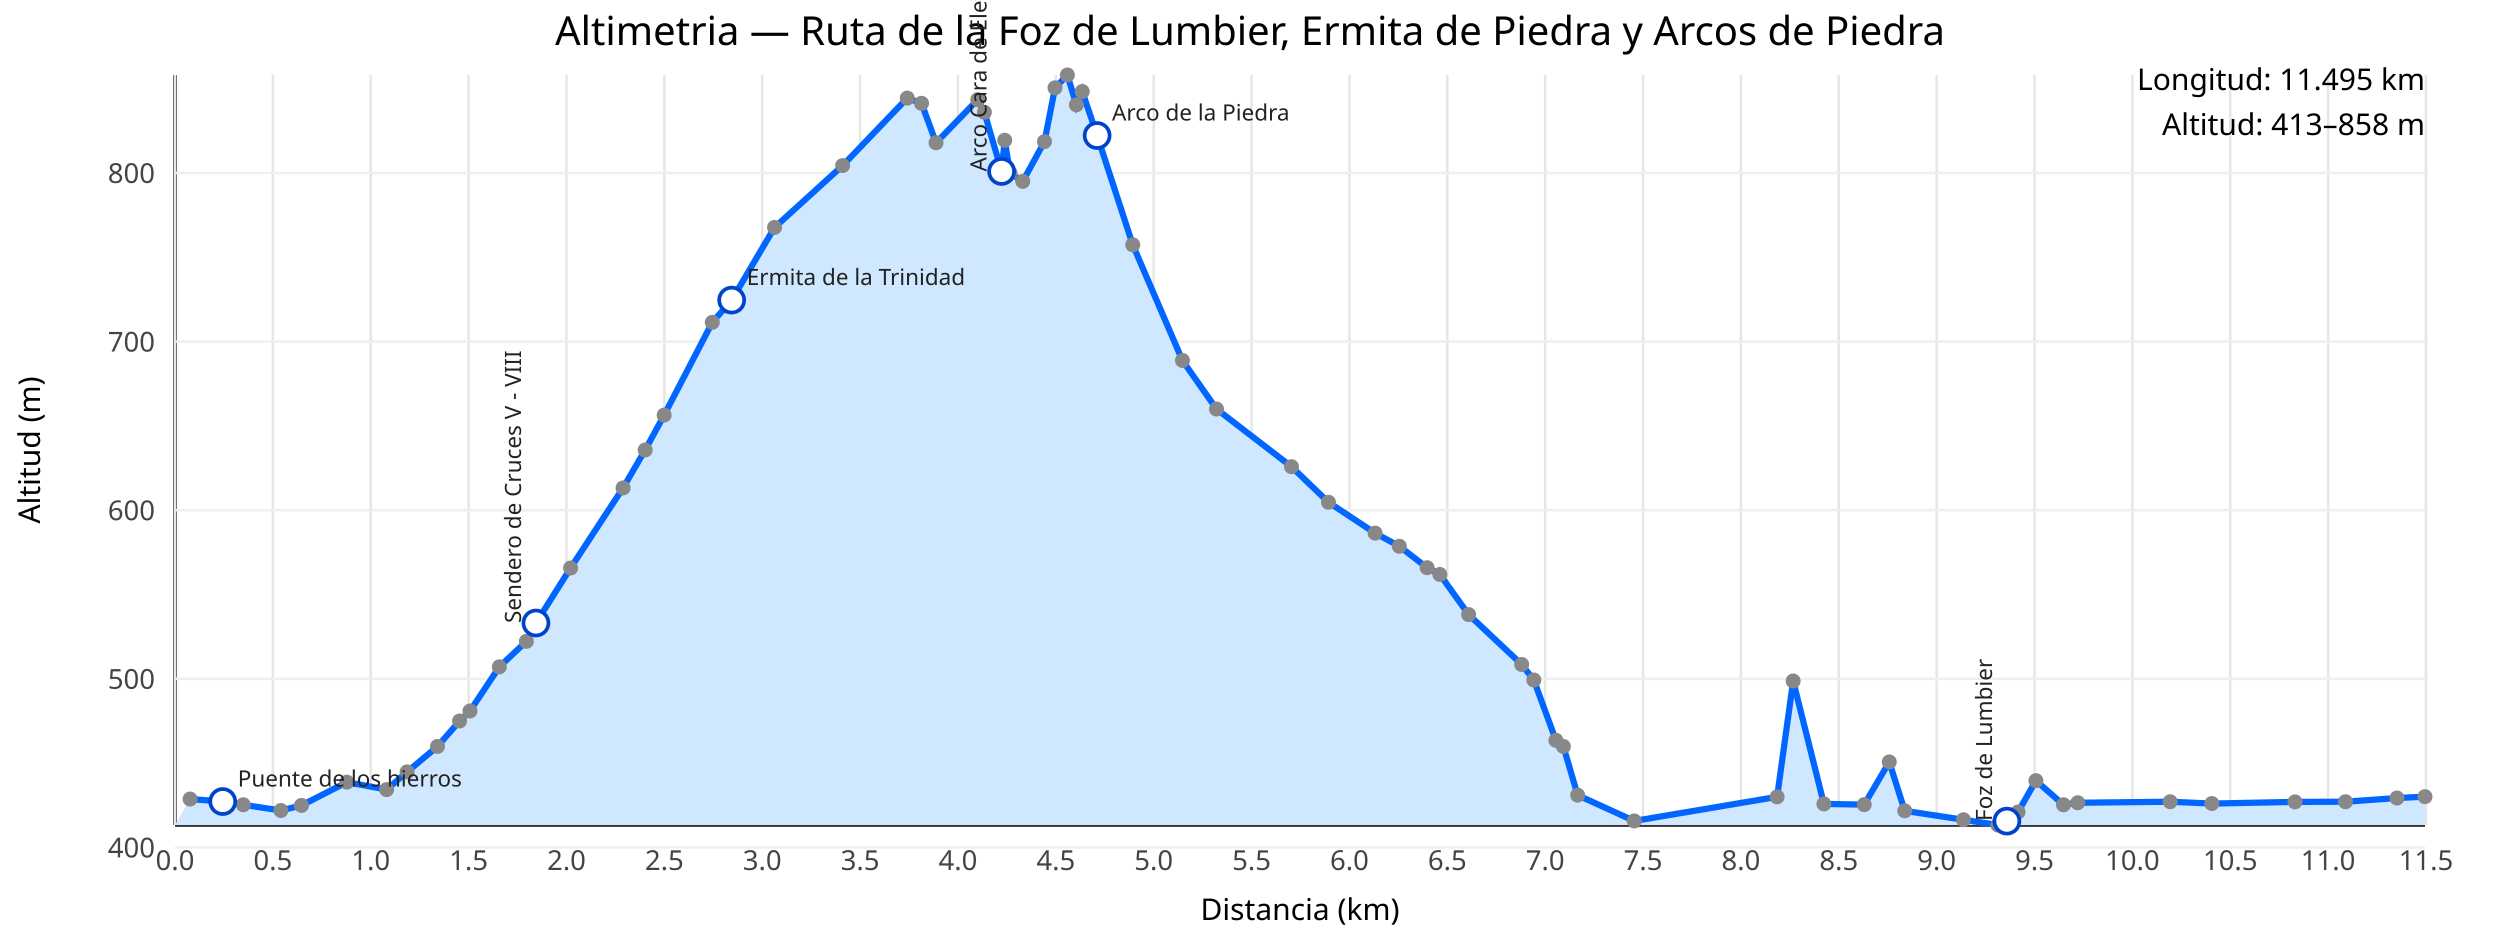
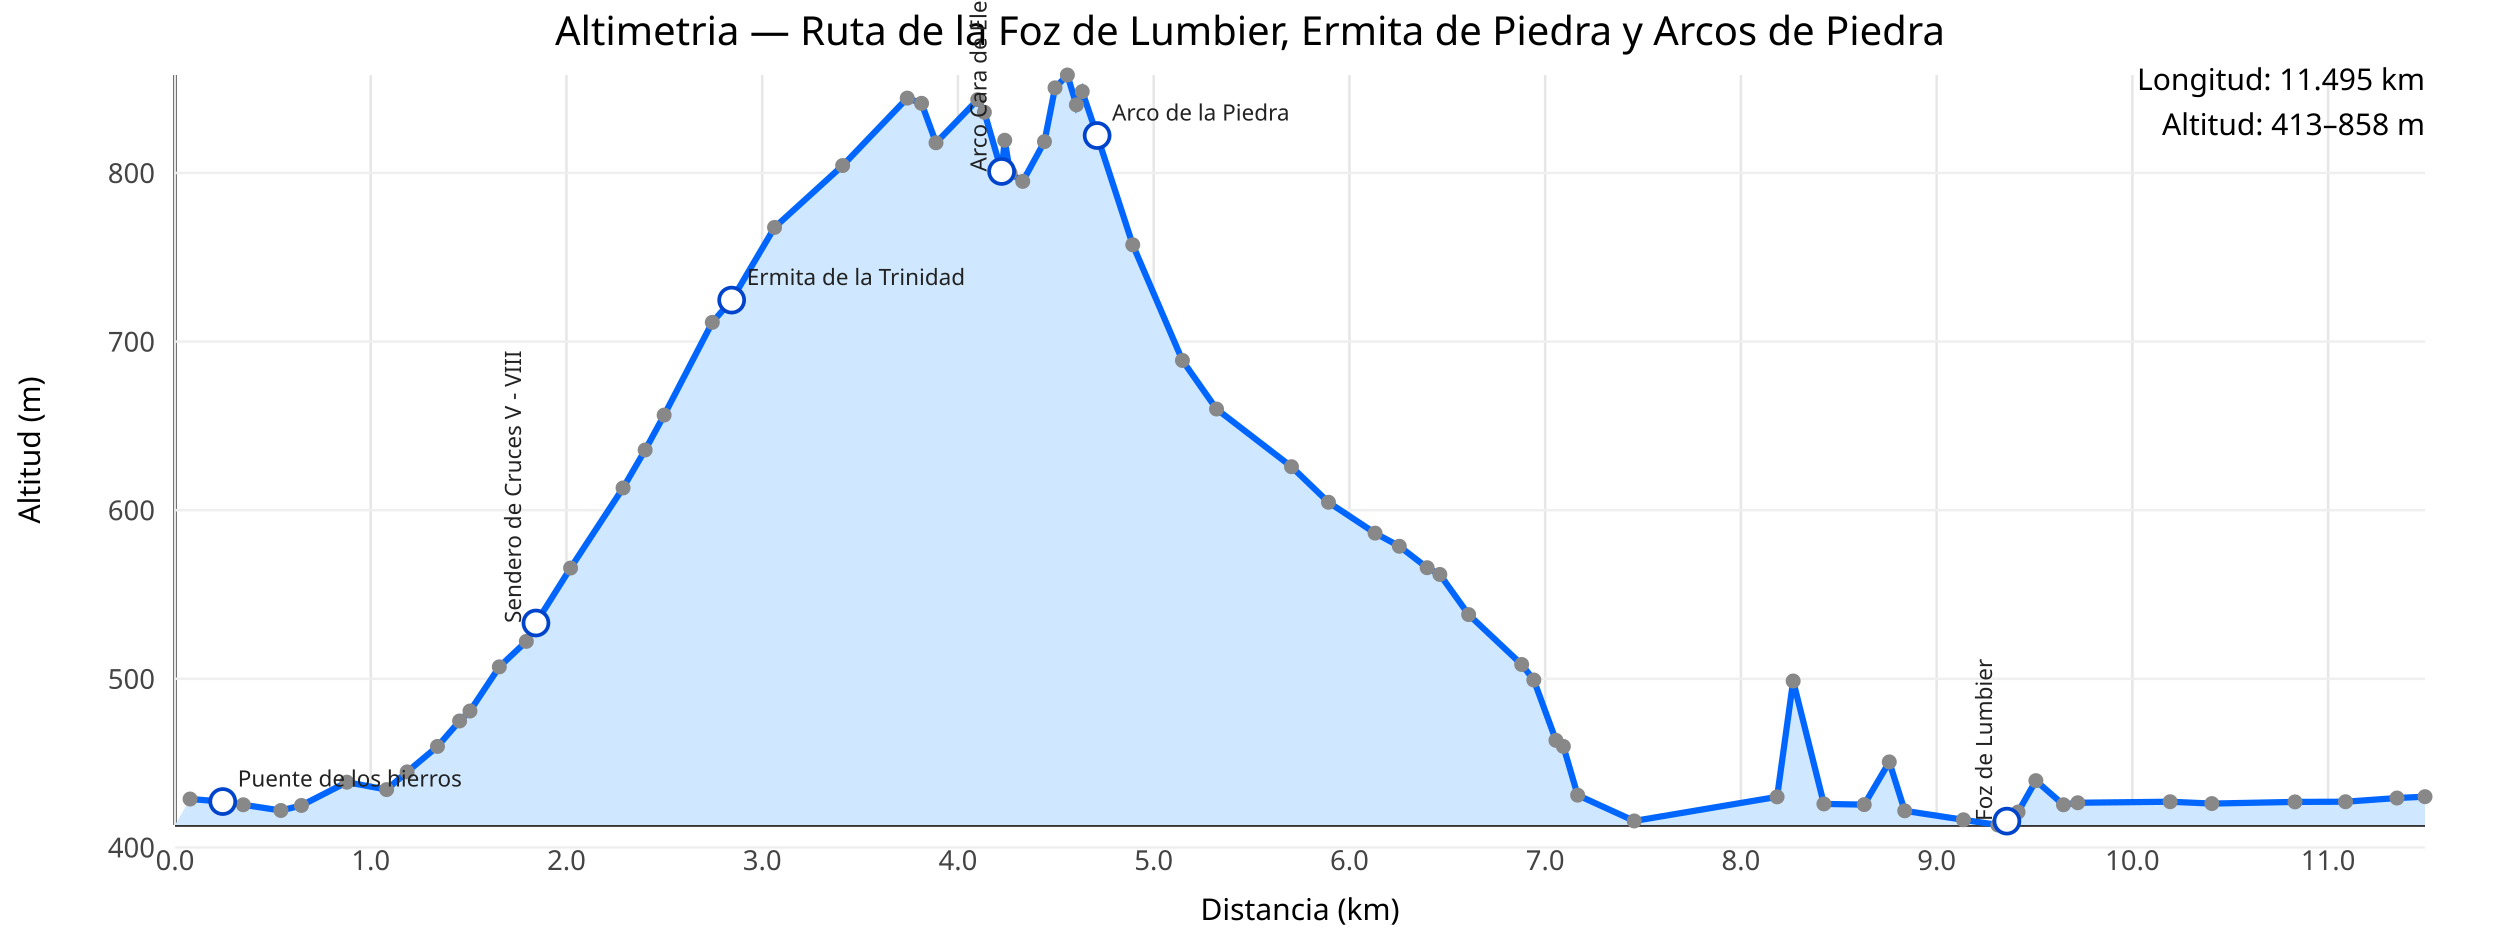
<svg xmlns="http://www.w3.org/2000/svg" width="1000" height="380" viewBox="0 0 1000 380">
  <rect x="0" y="0" width="100%" height="100%" fill="#ffffff" stroke="none" stroke-width="0" />
  <text x="500.0" y="18" font-family="Verdana" font-size="16" style="text-anchor: middle;">Altimetria — Ruta de la Foz de Lumbier, Ermita de Piedra y Arcos de Piedra</text>
  <line x1="70" y1="330" x2="970" y2="330" stroke="#333" stroke-width="1.5" />
  <line x1="70" y1="30" x2="70" y2="330" stroke="#333" stroke-width="1.5" />
  <line x1="70.0" y1="30" x2="70.0" y2="330" stroke="#e6e6e6" stroke-width="1" />
  <text x="70.0" y="348" font-family="Verdana" font-size="11" style="text-anchor: middle; fill: #444;">0.0</text>
-   <line x1="109.147" y1="30" x2="109.147" y2="330" stroke="#e6e6e6" stroke-width="1" />
-   <text x="109.147" y="348" font-family="Verdana" font-size="11" style="text-anchor: middle; fill: #444;">0.5</text>
  <line x1="148.295" y1="30" x2="148.295" y2="330" stroke="#e6e6e6" stroke-width="1" />
  <text x="148.295" y="348" font-family="Verdana" font-size="11" style="text-anchor: middle; fill: #444;">1.0</text>
-   <line x1="187.442" y1="30" x2="187.442" y2="330" stroke="#e6e6e6" stroke-width="1" />
-   <text x="187.442" y="348" font-family="Verdana" font-size="11" style="text-anchor: middle; fill: #444;">1.5</text>
  <line x1="226.59" y1="30" x2="226.59" y2="330" stroke="#e6e6e6" stroke-width="1" />
  <text x="226.59" y="348" font-family="Verdana" font-size="11" style="text-anchor: middle; fill: #444;">2.0</text>
-   <line x1="265.737" y1="30" x2="265.737" y2="330" stroke="#e6e6e6" stroke-width="1" />
-   <text x="265.737" y="348" font-family="Verdana" font-size="11" style="text-anchor: middle; fill: #444;">2.5</text>
  <line x1="304.885" y1="30" x2="304.885" y2="330" stroke="#e6e6e6" stroke-width="1" />
  <text x="304.885" y="348" font-family="Verdana" font-size="11" style="text-anchor: middle; fill: #444;">3.0</text>
-   <line x1="344.032" y1="30" x2="344.032" y2="330" stroke="#e6e6e6" stroke-width="1" />
-   <text x="344.032" y="348" font-family="Verdana" font-size="11" style="text-anchor: middle; fill: #444;">3.5</text>
  <line x1="383.18" y1="30" x2="383.18" y2="330" stroke="#e6e6e6" stroke-width="1" />
  <text x="383.18" y="348" font-family="Verdana" font-size="11" style="text-anchor: middle; fill: #444;">4.0</text>
-   <line x1="422.327" y1="30" x2="422.327" y2="330" stroke="#e6e6e6" stroke-width="1" />
-   <text x="422.327" y="348" font-family="Verdana" font-size="11" style="text-anchor: middle; fill: #444;">4.5</text>
  <line x1="461.475" y1="30" x2="461.475" y2="330" stroke="#e6e6e6" stroke-width="1" />
  <text x="461.475" y="348" font-family="Verdana" font-size="11" style="text-anchor: middle; fill: #444;">5.0</text>
-   <line x1="500.622" y1="30" x2="500.622" y2="330" stroke="#e6e6e6" stroke-width="1" />
-   <text x="500.622" y="348" font-family="Verdana" font-size="11" style="text-anchor: middle; fill: #444;">5.5</text>
  <line x1="539.769" y1="30" x2="539.769" y2="330" stroke="#e6e6e6" stroke-width="1" />
  <text x="539.769" y="348" font-family="Verdana" font-size="11" style="text-anchor: middle; fill: #444;">6.0</text>
-   <line x1="578.917" y1="30" x2="578.917" y2="330" stroke="#e6e6e6" stroke-width="1" />
-   <text x="578.917" y="348" font-family="Verdana" font-size="11" style="text-anchor: middle; fill: #444;">6.5</text>
  <line x1="618.064" y1="30" x2="618.064" y2="330" stroke="#e6e6e6" stroke-width="1" />
  <text x="618.064" y="348" font-family="Verdana" font-size="11" style="text-anchor: middle; fill: #444;">7.0</text>
-   <line x1="657.212" y1="30" x2="657.212" y2="330" stroke="#e6e6e6" stroke-width="1" />
-   <text x="657.212" y="348" font-family="Verdana" font-size="11" style="text-anchor: middle; fill: #444;">7.5</text>
  <line x1="696.359" y1="30" x2="696.359" y2="330" stroke="#e6e6e6" stroke-width="1" />
  <text x="696.359" y="348" font-family="Verdana" font-size="11" style="text-anchor: middle; fill: #444;">8.0</text>
-   <line x1="735.507" y1="30" x2="735.507" y2="330" stroke="#e6e6e6" stroke-width="1" />
-   <text x="735.507" y="348" font-family="Verdana" font-size="11" style="text-anchor: middle; fill: #444;">8.5</text>
  <line x1="774.654" y1="30" x2="774.654" y2="330" stroke="#e6e6e6" stroke-width="1" />
  <text x="774.654" y="348" font-family="Verdana" font-size="11" style="text-anchor: middle; fill: #444;">9.0</text>
-   <line x1="813.802" y1="30" x2="813.802" y2="330" stroke="#e6e6e6" stroke-width="1" />
-   <text x="813.802" y="348" font-family="Verdana" font-size="11" style="text-anchor: middle; fill: #444;">9.5</text>
  <line x1="852.949" y1="30" x2="852.949" y2="330" stroke="#e6e6e6" stroke-width="1" />
  <text x="852.949" y="348" font-family="Verdana" font-size="11" style="text-anchor: middle; fill: #444;">10.0</text>
-   <line x1="892.097" y1="30" x2="892.097" y2="330" stroke="#e6e6e6" stroke-width="1" />
-   <text x="892.097" y="348" font-family="Verdana" font-size="11" style="text-anchor: middle; fill: #444;">10.5</text>
  <line x1="931.244" y1="30" x2="931.244" y2="330" stroke="#e6e6e6" stroke-width="1" />
  <text x="931.244" y="348" font-family="Verdana" font-size="11" style="text-anchor: middle; fill: #444;">11.0</text>
-   <line x1="970.391" y1="30" x2="970.391" y2="330" stroke="#e6e6e6" stroke-width="1" />
-   <text x="970.391" y="348" font-family="Verdana" font-size="11" style="text-anchor: middle; fill: #444;">11.5</text>
  <text x="520.0" y="368" font-family="Verdana" font-size="12" style="text-anchor: middle;">Distancia (km)</text>
  <line x1="70" y1="338.97" x2="970" y2="338.97" stroke="#efefef" stroke-width="1" />
  <text x="62" y="342.97" font-family="Verdana" font-size="11" style="text-anchor: end; fill: #444;">400</text>
  <line x1="70" y1="271.524" x2="970" y2="271.524" stroke="#efefef" stroke-width="1" />
  <text x="62" y="275.524" font-family="Verdana" font-size="11" style="text-anchor: end; fill: #444;">500</text>
  <line x1="70" y1="204.078" x2="970" y2="204.078" stroke="#efefef" stroke-width="1" />
  <text x="62" y="208.078" font-family="Verdana" font-size="11" style="text-anchor: end; fill: #444;">600</text>
  <line x1="70" y1="136.632" x2="970" y2="136.632" stroke="#efefef" stroke-width="1" />
  <text x="62" y="140.632" font-family="Verdana" font-size="11" style="text-anchor: end; fill: #444;">700</text>
  <line x1="70" y1="69.186" x2="970" y2="69.186" stroke="#efefef" stroke-width="1" />
  <text x="62" y="73.186" font-family="Verdana" font-size="11" style="text-anchor: end; fill: #444;">800</text>
  <text x="16" y="180.0" font-family="Verdana" font-size="12" style="text-anchor: middle;" transform="rotate(-90,16,180.0)">Altitud (m)</text>
  <polyline points="70.00,330.00 76.03,319.61 89.10,320.62 97.32,321.91 112.36,324.20 120.58,322.18 138.74,312.87 154.64,315.84 162.86,308.75 174.99,298.57 183.84,288.39 187.99,284.41 199.73,266.74 210.54,256.55 214.38,249.20 228.23,227.21 249.22,195.18 258.06,180.00 265.66,166.04 284.92,128.94 292.67,120.04 309.82,90.97 337.06,66.22 362.90,39.24 368.62,41.33 374.41,57.11 391.09,39.85 393.75,44.91 400.64,68.58 401.89,56.10 404.01,69.19 409.10,72.56 417.79,56.64 422.01,35.13 426.95,30.00 430.55,41.94 432.90,36.61 438.85,54.21 453.10,97.92 472.98,144.19 486.61,163.61 516.59,186.68 531.39,200.91 550.03,213.25 559.73,218.51 570.85,227.08 575.94,229.78 587.45,245.83 608.67,265.79 613.52,272.00 622.37,296.14 625.35,298.57 631.06,318.06 653.69,328.38 710.84,318.74 717.26,272.40 729.56,321.57 745.69,321.84 755.71,304.78 761.89,324.33 785.38,327.91 799.16,330.00 802.76,328.45 807.22,324.81 814.35,312.26 825.39,321.91 831.10,321.10 868.06,320.69 884.74,321.43 918.01,320.76 938.21,320.69 958.80,319.21 970.00,318.67 970.00,330.00 70.00,330.00" fill="#cfe8ff" stroke="none" stroke-width="0" />
  <polyline points="76.03,319.61 89.10,320.62 97.32,321.91 112.36,324.20 120.58,322.18 138.74,312.87 154.64,315.84 162.86,308.75 174.99,298.57 183.84,288.39 187.99,284.41 199.73,266.74 210.54,256.55 214.38,249.20 228.23,227.21 249.22,195.18 258.06,180.00 265.66,166.04 284.92,128.94 292.67,120.04 309.82,90.97 337.06,66.22 362.90,39.24 368.62,41.33 374.41,57.11 391.09,39.85 393.75,44.91 400.64,68.58 401.89,56.10 404.01,69.19 409.10,72.56 417.79,56.64 422.01,35.13 426.95,30.00 430.55,41.94 432.90,36.61 438.85,54.21 453.10,97.92 472.98,144.19 486.61,163.61 516.59,186.68 531.39,200.91 550.03,213.25 559.73,218.51 570.85,227.08 575.94,229.78 587.45,245.83 608.67,265.79 613.52,272.00 622.37,296.14 625.35,298.57 631.06,318.06 653.69,328.38 710.84,318.74 717.26,272.40 729.56,321.57 745.69,321.84 755.71,304.78 761.89,324.33 785.38,327.91 799.16,330.00 802.76,328.45 807.22,324.81 814.35,312.26 825.39,321.91 831.10,321.10 868.06,320.69 884.74,321.43 918.01,320.76 938.21,320.69 958.80,319.21 970.00,318.67" fill="none" stroke="#0066ff" stroke-width="2.5" />
  <circle cx="76.03" cy="319.61" r="3" fill="#888888" stroke="none" stroke-width="0" />
  <circle cx="89.10" cy="320.62" r="3" fill="#888888" stroke="none" stroke-width="0" />
  <circle cx="97.32" cy="321.91" r="3" fill="#888888" stroke="none" stroke-width="0" />
  <circle cx="112.36" cy="324.20" r="3" fill="#888888" stroke="none" stroke-width="0" />
  <circle cx="120.58" cy="322.18" r="3" fill="#888888" stroke="none" stroke-width="0" />
  <circle cx="138.74" cy="312.87" r="3" fill="#888888" stroke="none" stroke-width="0" />
  <circle cx="154.64" cy="315.84" r="3" fill="#888888" stroke="none" stroke-width="0" />
  <circle cx="162.86" cy="308.75" r="3" fill="#888888" stroke="none" stroke-width="0" />
  <circle cx="174.99" cy="298.57" r="3" fill="#888888" stroke="none" stroke-width="0" />
  <circle cx="183.84" cy="288.39" r="3" fill="#888888" stroke="none" stroke-width="0" />
  <circle cx="187.99" cy="284.41" r="3" fill="#888888" stroke="none" stroke-width="0" />
  <circle cx="199.73" cy="266.74" r="3" fill="#888888" stroke="none" stroke-width="0" />
  <circle cx="210.54" cy="256.55" r="3" fill="#888888" stroke="none" stroke-width="0" />
  <circle cx="214.38" cy="249.20" r="3" fill="#888888" stroke="none" stroke-width="0" />
  <circle cx="228.23" cy="227.21" r="3" fill="#888888" stroke="none" stroke-width="0" />
  <circle cx="249.22" cy="195.18" r="3" fill="#888888" stroke="none" stroke-width="0" />
  <circle cx="258.06" cy="180.00" r="3" fill="#888888" stroke="none" stroke-width="0" />
  <circle cx="265.66" cy="166.04" r="3" fill="#888888" stroke="none" stroke-width="0" />
  <circle cx="284.92" cy="128.94" r="3" fill="#888888" stroke="none" stroke-width="0" />
  <circle cx="292.67" cy="120.04" r="3" fill="#888888" stroke="none" stroke-width="0" />
  <circle cx="309.82" cy="90.97" r="3" fill="#888888" stroke="none" stroke-width="0" />
  <circle cx="337.06" cy="66.22" r="3" fill="#888888" stroke="none" stroke-width="0" />
  <circle cx="362.90" cy="39.24" r="3" fill="#888888" stroke="none" stroke-width="0" />
  <circle cx="368.62" cy="41.33" r="3" fill="#888888" stroke="none" stroke-width="0" />
  <circle cx="374.41" cy="57.11" r="3" fill="#888888" stroke="none" stroke-width="0" />
  <circle cx="391.09" cy="39.85" r="3" fill="#888888" stroke="none" stroke-width="0" />
  <circle cx="393.75" cy="44.91" r="3" fill="#888888" stroke="none" stroke-width="0" />
  <circle cx="400.64" cy="68.58" r="3" fill="#888888" stroke="none" stroke-width="0" />
  <circle cx="401.89" cy="56.10" r="3" fill="#888888" stroke="none" stroke-width="0" />
  <circle cx="404.01" cy="69.19" r="3" fill="#888888" stroke="none" stroke-width="0" />
  <circle cx="409.10" cy="72.56" r="3" fill="#888888" stroke="none" stroke-width="0" />
  <circle cx="417.79" cy="56.64" r="3" fill="#888888" stroke="none" stroke-width="0" />
  <circle cx="422.01" cy="35.13" r="3" fill="#888888" stroke="none" stroke-width="0" />
  <circle cx="426.95" cy="30.00" r="3" fill="#888888" stroke="none" stroke-width="0" />
  <circle cx="430.55" cy="41.94" r="3" fill="#888888" stroke="none" stroke-width="0" />
  <circle cx="432.90" cy="36.61" r="3" fill="#888888" stroke="none" stroke-width="0" />
  <circle cx="438.85" cy="54.21" r="3" fill="#888888" stroke="none" stroke-width="0" />
  <circle cx="453.10" cy="97.92" r="3" fill="#888888" stroke="none" stroke-width="0" />
  <circle cx="472.98" cy="144.19" r="3" fill="#888888" stroke="none" stroke-width="0" />
  <circle cx="486.61" cy="163.61" r="3" fill="#888888" stroke="none" stroke-width="0" />
  <circle cx="516.59" cy="186.68" r="3" fill="#888888" stroke="none" stroke-width="0" />
  <circle cx="531.39" cy="200.91" r="3" fill="#888888" stroke="none" stroke-width="0" />
  <circle cx="550.03" cy="213.25" r="3" fill="#888888" stroke="none" stroke-width="0" />
  <circle cx="559.73" cy="218.51" r="3" fill="#888888" stroke="none" stroke-width="0" />
  <circle cx="570.85" cy="227.08" r="3" fill="#888888" stroke="none" stroke-width="0" />
  <circle cx="575.94" cy="229.78" r="3" fill="#888888" stroke="none" stroke-width="0" />
  <circle cx="587.45" cy="245.83" r="3" fill="#888888" stroke="none" stroke-width="0" />
  <circle cx="608.67" cy="265.79" r="3" fill="#888888" stroke="none" stroke-width="0" />
  <circle cx="613.52" cy="272.00" r="3" fill="#888888" stroke="none" stroke-width="0" />
  <circle cx="622.37" cy="296.14" r="3" fill="#888888" stroke="none" stroke-width="0" />
  <circle cx="625.35" cy="298.57" r="3" fill="#888888" stroke="none" stroke-width="0" />
  <circle cx="631.06" cy="318.06" r="3" fill="#888888" stroke="none" stroke-width="0" />
  <circle cx="653.69" cy="328.38" r="3" fill="#888888" stroke="none" stroke-width="0" />
  <circle cx="710.84" cy="318.74" r="3" fill="#888888" stroke="none" stroke-width="0" />
  <circle cx="717.26" cy="272.40" r="3" fill="#888888" stroke="none" stroke-width="0" />
  <circle cx="729.56" cy="321.57" r="3" fill="#888888" stroke="none" stroke-width="0" />
  <circle cx="745.69" cy="321.84" r="3" fill="#888888" stroke="none" stroke-width="0" />
  <circle cx="755.71" cy="304.78" r="3" fill="#888888" stroke="none" stroke-width="0" />
  <circle cx="761.89" cy="324.33" r="3" fill="#888888" stroke="none" stroke-width="0" />
  <circle cx="785.38" cy="327.91" r="3" fill="#888888" stroke="none" stroke-width="0" />
  <circle cx="799.16" cy="330.00" r="3" fill="#888888" stroke="none" stroke-width="0" />
  <circle cx="802.76" cy="328.45" r="3" fill="#888888" stroke="none" stroke-width="0" />
  <circle cx="807.22" cy="324.81" r="3" fill="#888888" stroke="none" stroke-width="0" />
  <circle cx="814.35" cy="312.26" r="3" fill="#888888" stroke="none" stroke-width="0" />
  <circle cx="825.39" cy="321.91" r="3" fill="#888888" stroke="none" stroke-width="0" />
  <circle cx="831.10" cy="321.10" r="3" fill="#888888" stroke="none" stroke-width="0" />
  <circle cx="868.06" cy="320.69" r="3" fill="#888888" stroke="none" stroke-width="0" />
  <circle cx="884.74" cy="321.43" r="3" fill="#888888" stroke="none" stroke-width="0" />
  <circle cx="918.01" cy="320.76" r="3" fill="#888888" stroke="none" stroke-width="0" />
  <circle cx="938.21" cy="320.69" r="3" fill="#888888" stroke="none" stroke-width="0" />
  <circle cx="958.80" cy="319.21" r="3" fill="#888888" stroke="none" stroke-width="0" />
  <circle cx="970.00" cy="318.67" r="3" fill="#888888" stroke="none" stroke-width="0" />
  <circle cx="89.10" cy="320.62" r="5" fill="#ffffff" stroke="#0044cc" stroke-width="1.5" />
  <text x="95.1" y="314.6" font-family="Verdana" font-size="9" style="fill: #222;">Puente de los hierros</text>
  <circle cx="214.38" cy="249.20" r="5" fill="#ffffff" stroke="#0044cc" stroke-width="1.5" />
  <text x="214.4" y="243.2" font-family="Verdana" font-size="9" style="fill: #222;" transform="rotate(-90,214.4,249.2)">Sendero de Cruces V - VIII</text>
  <circle cx="292.67" cy="120.04" r="5" fill="#ffffff" stroke="#0044cc" stroke-width="1.5" />
  <text x="298.7" y="114.0" font-family="Verdana" font-size="9" style="fill: #222;">Ermita de la Trinidad</text>
  <circle cx="400.64" cy="68.58" r="5" fill="#ffffff" stroke="#0044cc" stroke-width="1.5" />
  <text x="400.6" y="62.6" font-family="Verdana" font-size="9" style="fill: #222;" transform="rotate(-90,400.6,68.6)">Arco Cara de Elefante</text>
  <circle cx="438.85" cy="54.21" r="5" fill="#ffffff" stroke="#0044cc" stroke-width="1.5" />
  <text x="444.8" y="48.2" font-family="Verdana" font-size="9" style="fill: #222;">Arco de la Piedra</text>
  <circle cx="802.76" cy="328.45" r="5" fill="#ffffff" stroke="#0044cc" stroke-width="1.5" />
  <text x="802.8" y="322.4" font-family="Verdana" font-size="9" style="fill: #222;" transform="rotate(-90,802.8,328.4)">Foz de Lumbier</text>
  <text x="970" y="36" font-family="Verdana" font-size="12" style="text-anchor: end;">Longitud: 11.495 km</text>
  <text x="970" y="54" font-family="Verdana" font-size="12" style="text-anchor: end;">Altitud: 413–858 m</text>
</svg>
